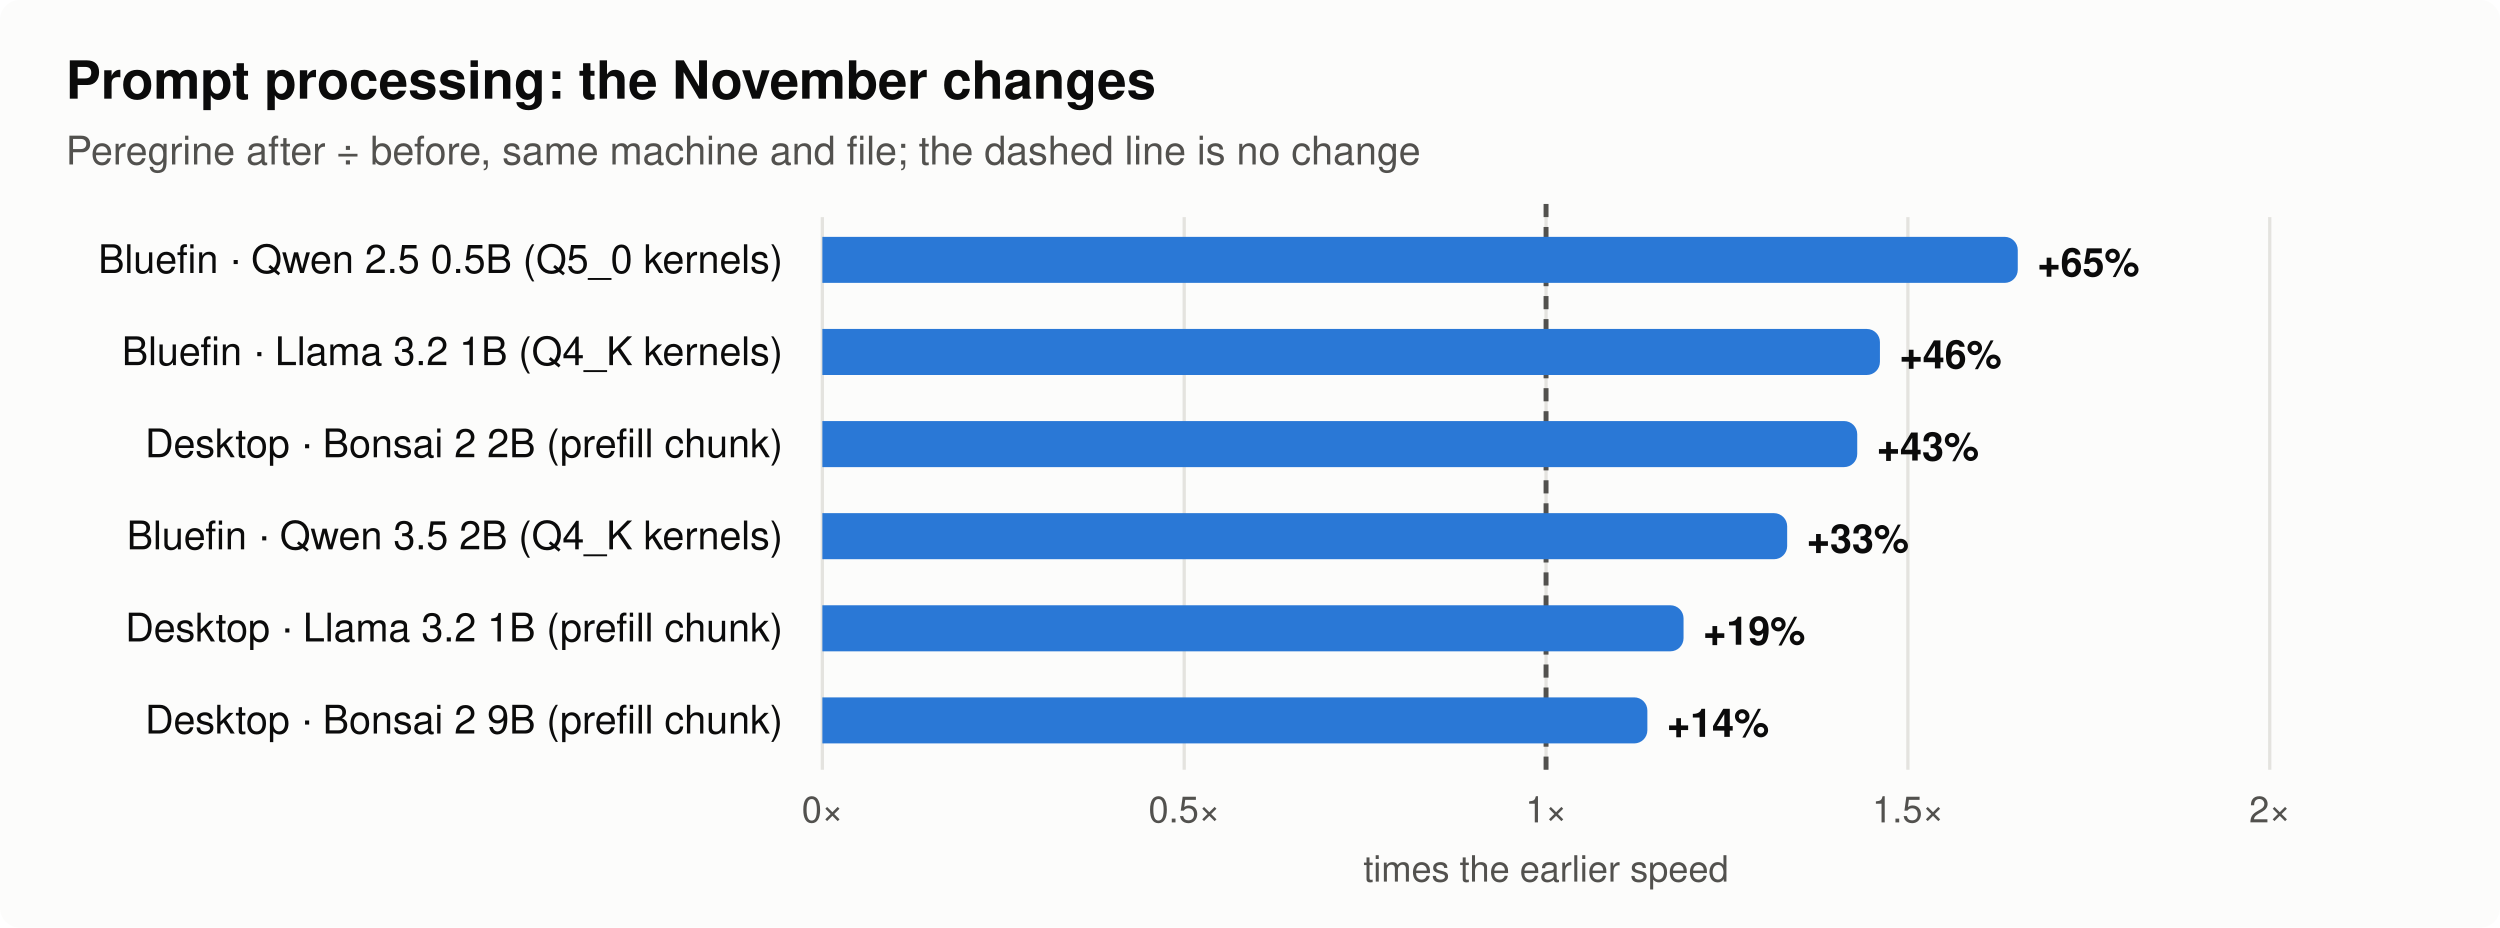
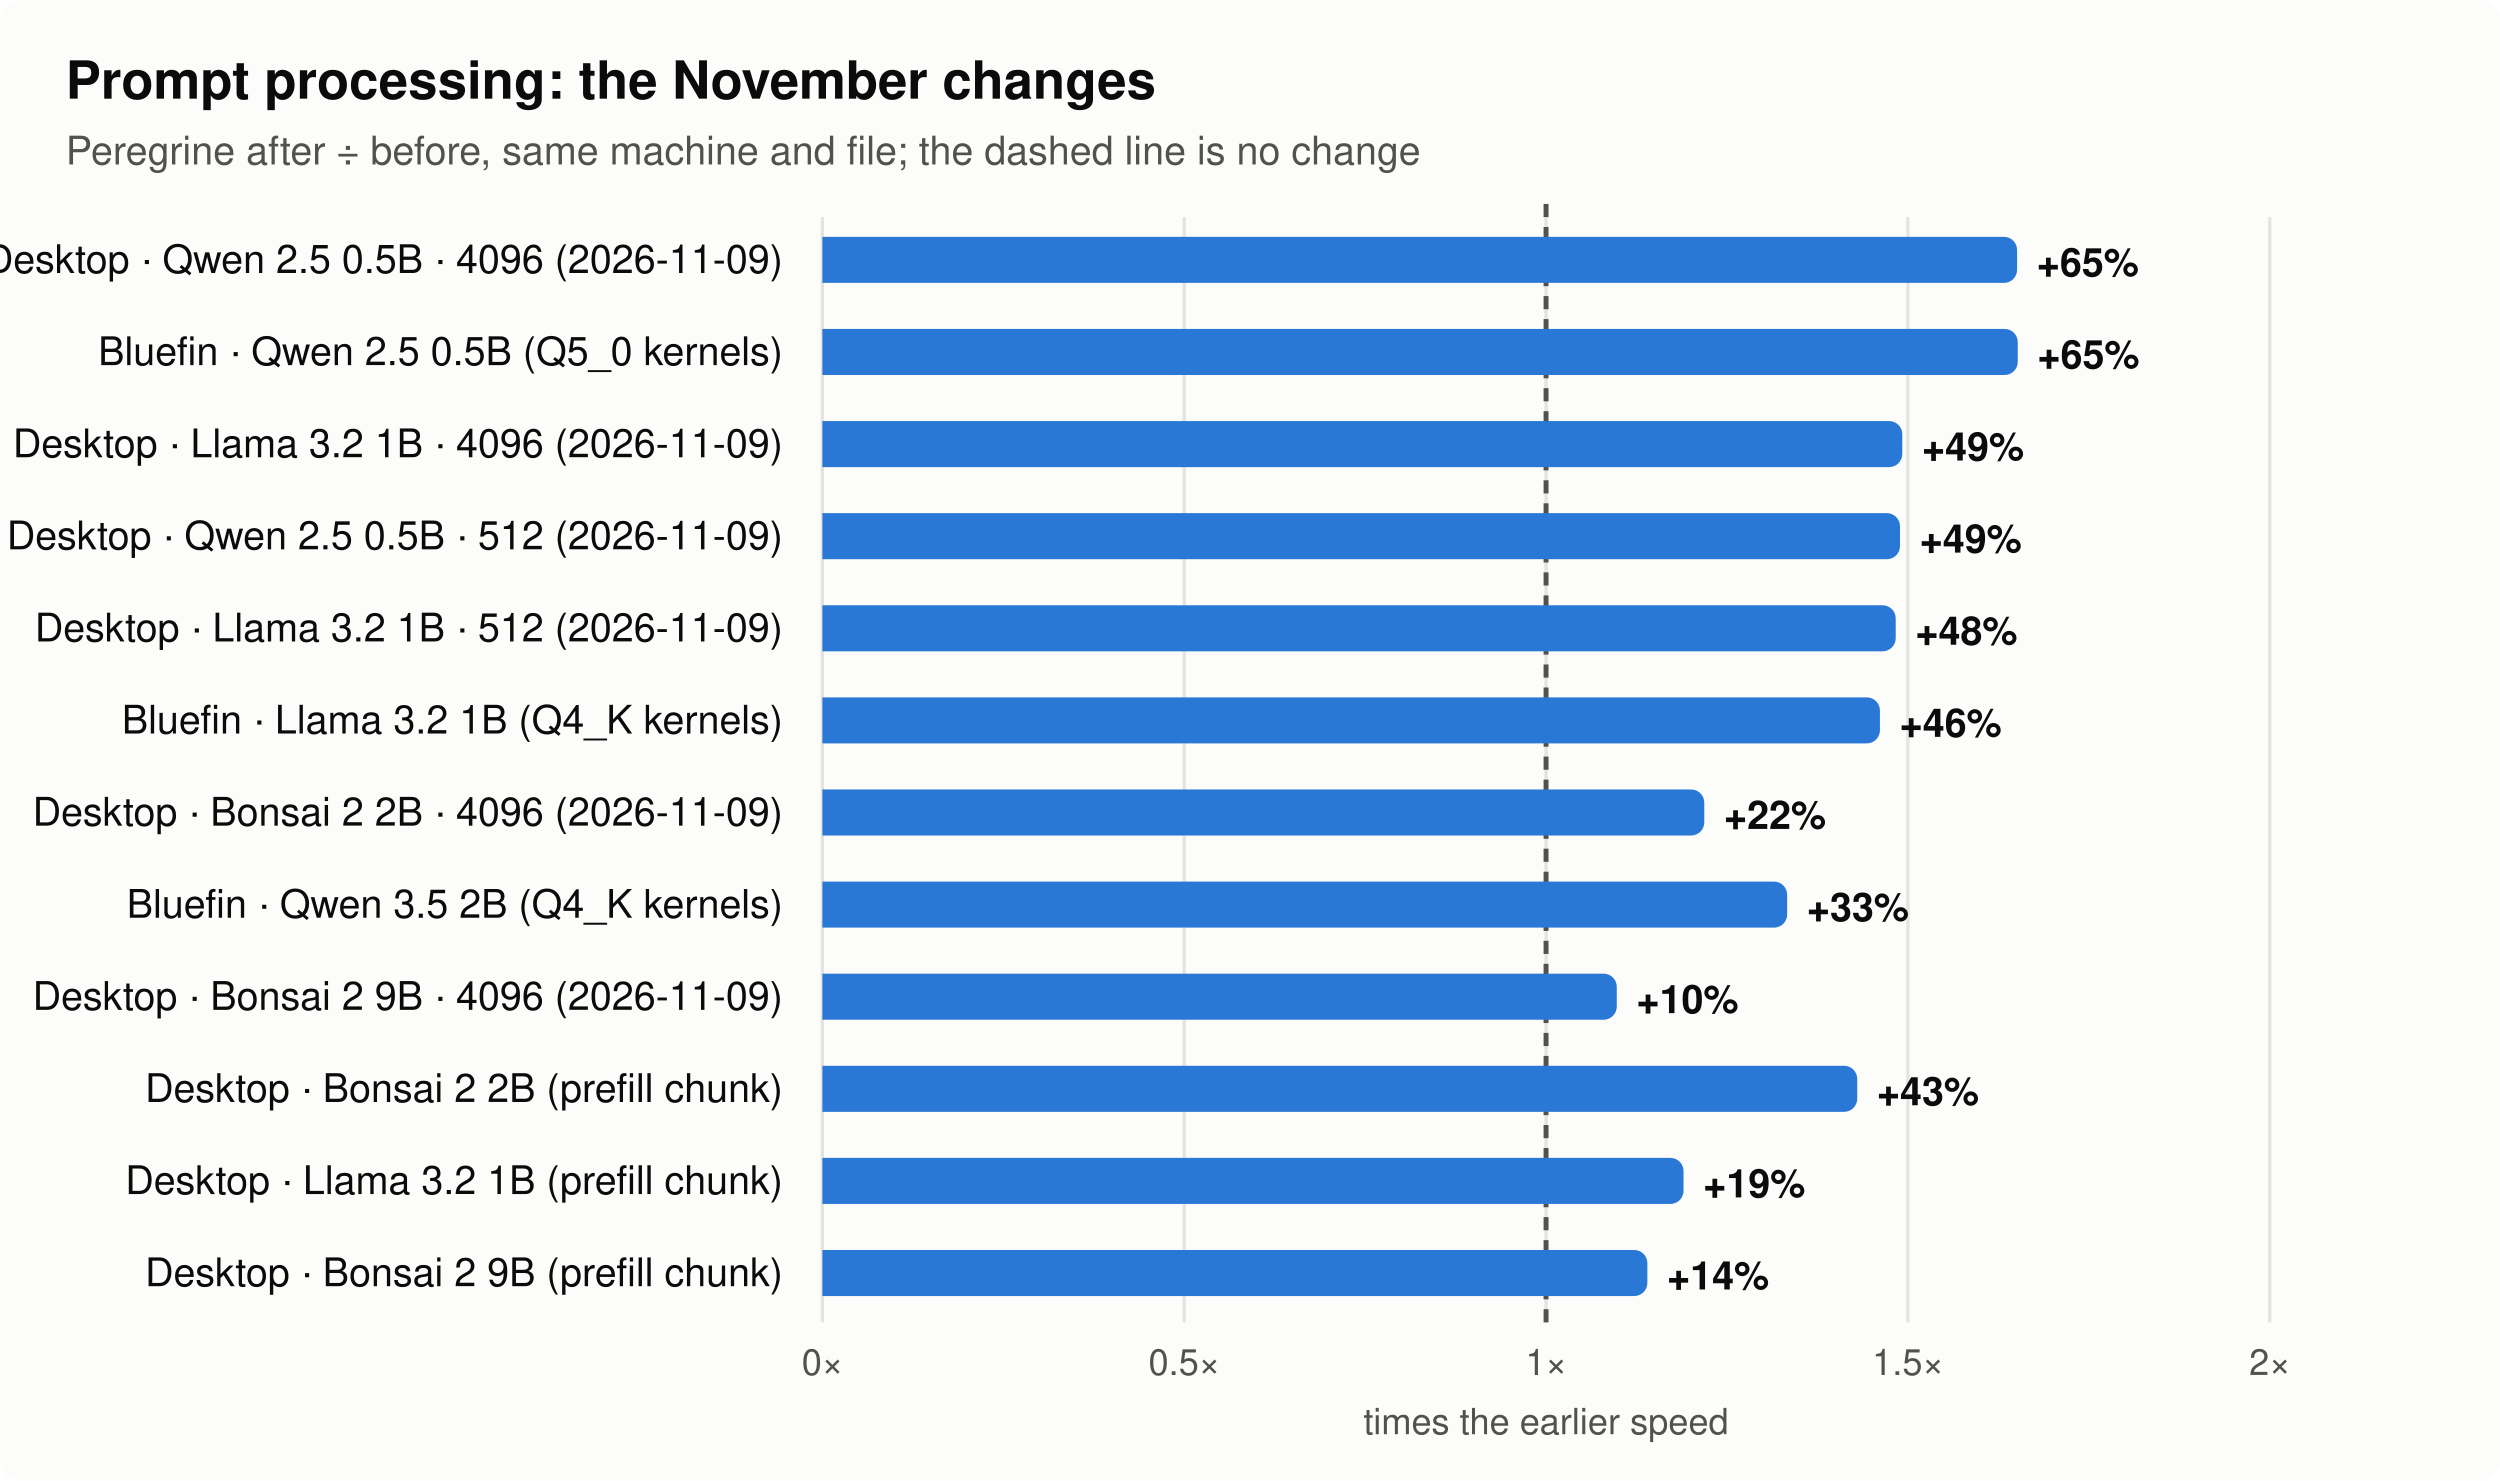
- <svg xmlns="http://www.w3.org/2000/svg" width="760" height="282" viewBox="0 0 760 282" role="img" aria-label="Prompt processing: the November changes">
+ <svg xmlns="http://www.w3.org/2000/svg" width="760" height="450" viewBox="0 0 760 450" role="img" aria-label="Prompt processing: the November changes">
  <style>
  .surface { fill: #fcfcfb; }
  .t1 { fill: #0b0b0b; } .t2 { fill: #52514e; }
  .grid { stroke: #e4e3df; } .ref { stroke: #52514e; }
  .s1 { fill: #2a78d6; } .s2 { fill: #eb6834; }
  .gap { stroke: #fcfcfb; }
  text { font-family: -apple-system, BlinkMacSystemFont, "Segoe UI", Helvetica, Arial, sans-serif; }
  @media (prefers-color-scheme: dark) {
    .surface { fill: #1a1a19; }
    .t1 { fill: #f0efec; } .t2 { fill: #c3c2b7; }
    .grid { stroke: #383835; } .ref { stroke: #c3c2b7; }
    .s1 { fill: #3987e5; } .s2 { fill: #d95926; }
    .gap { stroke: #1a1a19; }
  }
</style>
-   <rect class="surface" width="760" height="282" rx="6" />
+   <rect class="surface" width="760" height="450" rx="6" />
  <text class="t1" x="20" y="30" font-size="16" font-weight="600">Prompt processing: the November changes</text>
  <text class="t2" x="20" y="50" font-size="12">Peregrine after ÷ before, same machine and file; the dashed line is no change</text>
-   <line class="grid" x1="250.0" y1="66" x2="250.0" y2="234" stroke-width="1" />
-   <text class="t2" x="250.0" y="250" font-size="11" text-anchor="middle">0×</text>
-   <line class="grid" x1="360.0" y1="66" x2="360.0" y2="234" stroke-width="1" />
-   <text class="t2" x="360.0" y="250" font-size="11" text-anchor="middle">0.5×</text>
-   <line class="grid" x1="470.0" y1="66" x2="470.0" y2="234" stroke-width="1" />
-   <text class="t2" x="470.0" y="250" font-size="11" text-anchor="middle">1×</text>
-   <line class="grid" x1="580.0" y1="66" x2="580.0" y2="234" stroke-width="1" />
-   <text class="t2" x="580.0" y="250" font-size="11" text-anchor="middle">1.5×</text>
-   <line class="grid" x1="690.0" y1="66" x2="690.0" y2="234" stroke-width="1" />
-   <text class="t2" x="690.0" y="250" font-size="11" text-anchor="middle">2×</text>
-   <line class="ref" x1="470.0" y1="62" x2="470.0" y2="234" stroke-width="1.5" stroke-dasharray="4 3" />
-   <text class="t1" x="238" y="83" font-size="12" text-anchor="end">Bluefin · Qwen 2.5 0.5B (Q5_0 kernels)</text>
-   <path class="s1" d="M250.0,72.0 H609.4 A4.0,4.0 0 0 1 613.4,76.0 V82.0 A4.0,4.0 0 0 1 609.4,86.0 H250.0 Z" />
-   <text class="t1" x="619.4" y="84" font-size="12" font-weight="600">+65%</text>
-   <text class="t1" x="238" y="111" font-size="12" text-anchor="end">Bluefin · Llama 3.2 1B (Q4_K kernels)</text>
-   <path class="s1" d="M250.0,100.0 H567.5 A4.0,4.0 0 0 1 571.5,104.0 V110.0 A4.0,4.0 0 0 1 567.5,114.0 H250.0 Z" />
-   <text class="t1" x="577.5" y="112" font-size="12" font-weight="600">+46%</text>
-   <text class="t1" x="238" y="139" font-size="12" text-anchor="end">Desktop · Bonsai 2 2B (prefill chunk)</text>
-   <path class="s1" d="M250.0,128.0 H560.6 A4.0,4.0 0 0 1 564.6,132.0 V138.0 A4.0,4.0 0 0 1 560.6,142.0 H250.0 Z" />
-   <text class="t1" x="570.6" y="140" font-size="12" font-weight="600">+43%</text>
-   <text class="t1" x="238" y="167" font-size="12" text-anchor="end">Bluefin · Qwen 3.5 2B (Q4_K kernels)</text>
-   <path class="s1" d="M250.0,156.0 H539.3 A4.0,4.0 0 0 1 543.3,160.0 V166.0 A4.0,4.0 0 0 1 539.3,170.0 H250.0 Z" />
-   <text class="t1" x="549.3" y="168" font-size="12" font-weight="600">+33%</text>
-   <text class="t1" x="238" y="195" font-size="12" text-anchor="end">Desktop · Llama 3.2 1B (prefill chunk)</text>
-   <path class="s1" d="M250.0,184.0 H507.8 A4.0,4.0 0 0 1 511.8,188.0 V194.0 A4.0,4.0 0 0 1 507.8,198.0 H250.0 Z" />
-   <text class="t1" x="517.8" y="196" font-size="12" font-weight="600">+19%</text>
-   <text class="t1" x="238" y="223" font-size="12" text-anchor="end">Desktop · Bonsai 2 9B (prefill chunk)</text>
-   <path class="s1" d="M250.0,212.0 H496.8 A4.0,4.0 0 0 1 500.8,216.0 V222.0 A4.0,4.0 0 0 1 496.8,226.0 H250.0 Z" />
-   <text class="t1" x="506.8" y="224" font-size="12" font-weight="600">+14%</text>
-   <text class="t2" x="470.0" y="268" font-size="11" text-anchor="middle">times the earlier speed</text>
+   <line class="grid" x1="250.0" y1="66" x2="250.0" y2="402" stroke-width="1" />
+   <text class="t2" x="250.0" y="418" font-size="11" text-anchor="middle">0×</text>
+   <line class="grid" x1="360.0" y1="66" x2="360.0" y2="402" stroke-width="1" />
+   <text class="t2" x="360.0" y="418" font-size="11" text-anchor="middle">0.5×</text>
+   <line class="grid" x1="470.0" y1="66" x2="470.0" y2="402" stroke-width="1" />
+   <text class="t2" x="470.0" y="418" font-size="11" text-anchor="middle">1×</text>
+   <line class="grid" x1="580.0" y1="66" x2="580.0" y2="402" stroke-width="1" />
+   <text class="t2" x="580.0" y="418" font-size="11" text-anchor="middle">1.5×</text>
+   <line class="grid" x1="690.0" y1="66" x2="690.0" y2="402" stroke-width="1" />
+   <text class="t2" x="690.0" y="418" font-size="11" text-anchor="middle">2×</text>
+   <line class="ref" x1="470.0" y1="62" x2="470.0" y2="402" stroke-width="1.5" stroke-dasharray="4 3" />
+   <text class="t1" x="238" y="83" font-size="12" text-anchor="end">Desktop · Qwen 2.5 0.5B · 4096 (2026-11-09)</text>
+   <path class="s1" d="M250.0,72.0 H609.2 A4.0,4.0 0 0 1 613.2,76.0 V82.0 A4.0,4.0 0 0 1 609.2,86.0 H250.0 Z" />
+   <text class="t1" x="619.2" y="84" font-size="12" font-weight="600">+65%</text>
+   <text class="t1" x="238" y="111" font-size="12" text-anchor="end">Bluefin · Qwen 2.5 0.5B (Q5_0 kernels)</text>
+   <path class="s1" d="M250.0,100.0 H609.4 A4.0,4.0 0 0 1 613.4,104.0 V110.0 A4.0,4.0 0 0 1 609.4,114.0 H250.0 Z" />
+   <text class="t1" x="619.4" y="112" font-size="12" font-weight="600">+65%</text>
+   <text class="t1" x="238" y="139" font-size="12" text-anchor="end">Desktop · Llama 3.2 1B · 4096 (2026-11-09)</text>
+   <path class="s1" d="M250.0,128.0 H574.3 A4.0,4.0 0 0 1 578.3,132.0 V138.0 A4.0,4.0 0 0 1 574.3,142.0 H250.0 Z" />
+   <text class="t1" x="584.3" y="140" font-size="12" font-weight="600">+49%</text>
+   <text class="t1" x="238" y="167" font-size="12" text-anchor="end">Desktop · Qwen 2.5 0.5B · 512 (2026-11-09)</text>
+   <path class="s1" d="M250.0,156.0 H573.6 A4.0,4.0 0 0 1 577.6,160.0 V166.0 A4.0,4.0 0 0 1 573.6,170.0 H250.0 Z" />
+   <text class="t1" x="583.6" y="168" font-size="12" font-weight="600">+49%</text>
+   <text class="t1" x="238" y="195" font-size="12" text-anchor="end">Desktop · Llama 3.2 1B · 512 (2026-11-09)</text>
+   <path class="s1" d="M250.0,184.0 H572.3 A4.0,4.0 0 0 1 576.3,188.0 V194.0 A4.0,4.0 0 0 1 572.3,198.0 H250.0 Z" />
+   <text class="t1" x="582.3" y="196" font-size="12" font-weight="600">+48%</text>
+   <text class="t1" x="238" y="223" font-size="12" text-anchor="end">Bluefin · Llama 3.2 1B (Q4_K kernels)</text>
+   <path class="s1" d="M250.0,212.0 H567.5 A4.0,4.0 0 0 1 571.5,216.0 V222.0 A4.0,4.0 0 0 1 567.5,226.0 H250.0 Z" />
+   <text class="t1" x="577.5" y="224" font-size="12" font-weight="600">+46%</text>
+   <text class="t1" x="238" y="251" font-size="12" text-anchor="end">Desktop · Bonsai 2 2B · 4096 (2026-11-09)</text>
+   <path class="s1" d="M250.0,240.0 H514.1 A4.0,4.0 0 0 1 518.1,244.0 V250.0 A4.0,4.0 0 0 1 514.1,254.0 H250.0 Z" />
+   <text class="t1" x="524.1" y="252" font-size="12" font-weight="600">+22%</text>
+   <text class="t1" x="238" y="279" font-size="12" text-anchor="end">Bluefin · Qwen 3.5 2B (Q4_K kernels)</text>
+   <path class="s1" d="M250.0,268.0 H539.3 A4.0,4.0 0 0 1 543.3,272.0 V278.0 A4.0,4.0 0 0 1 539.3,282.0 H250.0 Z" />
+   <text class="t1" x="549.3" y="280" font-size="12" font-weight="600">+33%</text>
+   <text class="t1" x="238" y="307" font-size="12" text-anchor="end">Desktop · Bonsai 2 9B · 4096 (2026-11-09)</text>
+   <path class="s1" d="M250.0,296.0 H487.5 A4.0,4.0 0 0 1 491.5,300.0 V306.0 A4.0,4.0 0 0 1 487.5,310.0 H250.0 Z" />
+   <text class="t1" x="497.5" y="308" font-size="12" font-weight="600">+10%</text>
+   <text class="t1" x="238" y="335" font-size="12" text-anchor="end">Desktop · Bonsai 2 2B (prefill chunk)</text>
+   <path class="s1" d="M250.0,324.0 H560.6 A4.0,4.0 0 0 1 564.6,328.0 V334.0 A4.0,4.0 0 0 1 560.6,338.0 H250.0 Z" />
+   <text class="t1" x="570.6" y="336" font-size="12" font-weight="600">+43%</text>
+   <text class="t1" x="238" y="363" font-size="12" text-anchor="end">Desktop · Llama 3.2 1B (prefill chunk)</text>
+   <path class="s1" d="M250.0,352.0 H507.8 A4.0,4.0 0 0 1 511.8,356.0 V362.0 A4.0,4.0 0 0 1 507.8,366.0 H250.0 Z" />
+   <text class="t1" x="517.8" y="364" font-size="12" font-weight="600">+19%</text>
+   <text class="t1" x="238" y="391" font-size="12" text-anchor="end">Desktop · Bonsai 2 9B (prefill chunk)</text>
+   <path class="s1" d="M250.0,380.0 H496.8 A4.0,4.0 0 0 1 500.8,384.0 V390.0 A4.0,4.0 0 0 1 496.8,394.0 H250.0 Z" />
+   <text class="t1" x="506.8" y="392" font-size="12" font-weight="600">+14%</text>
+   <text class="t2" x="470.0" y="436" font-size="11" text-anchor="middle">times the earlier speed</text>
</svg>
